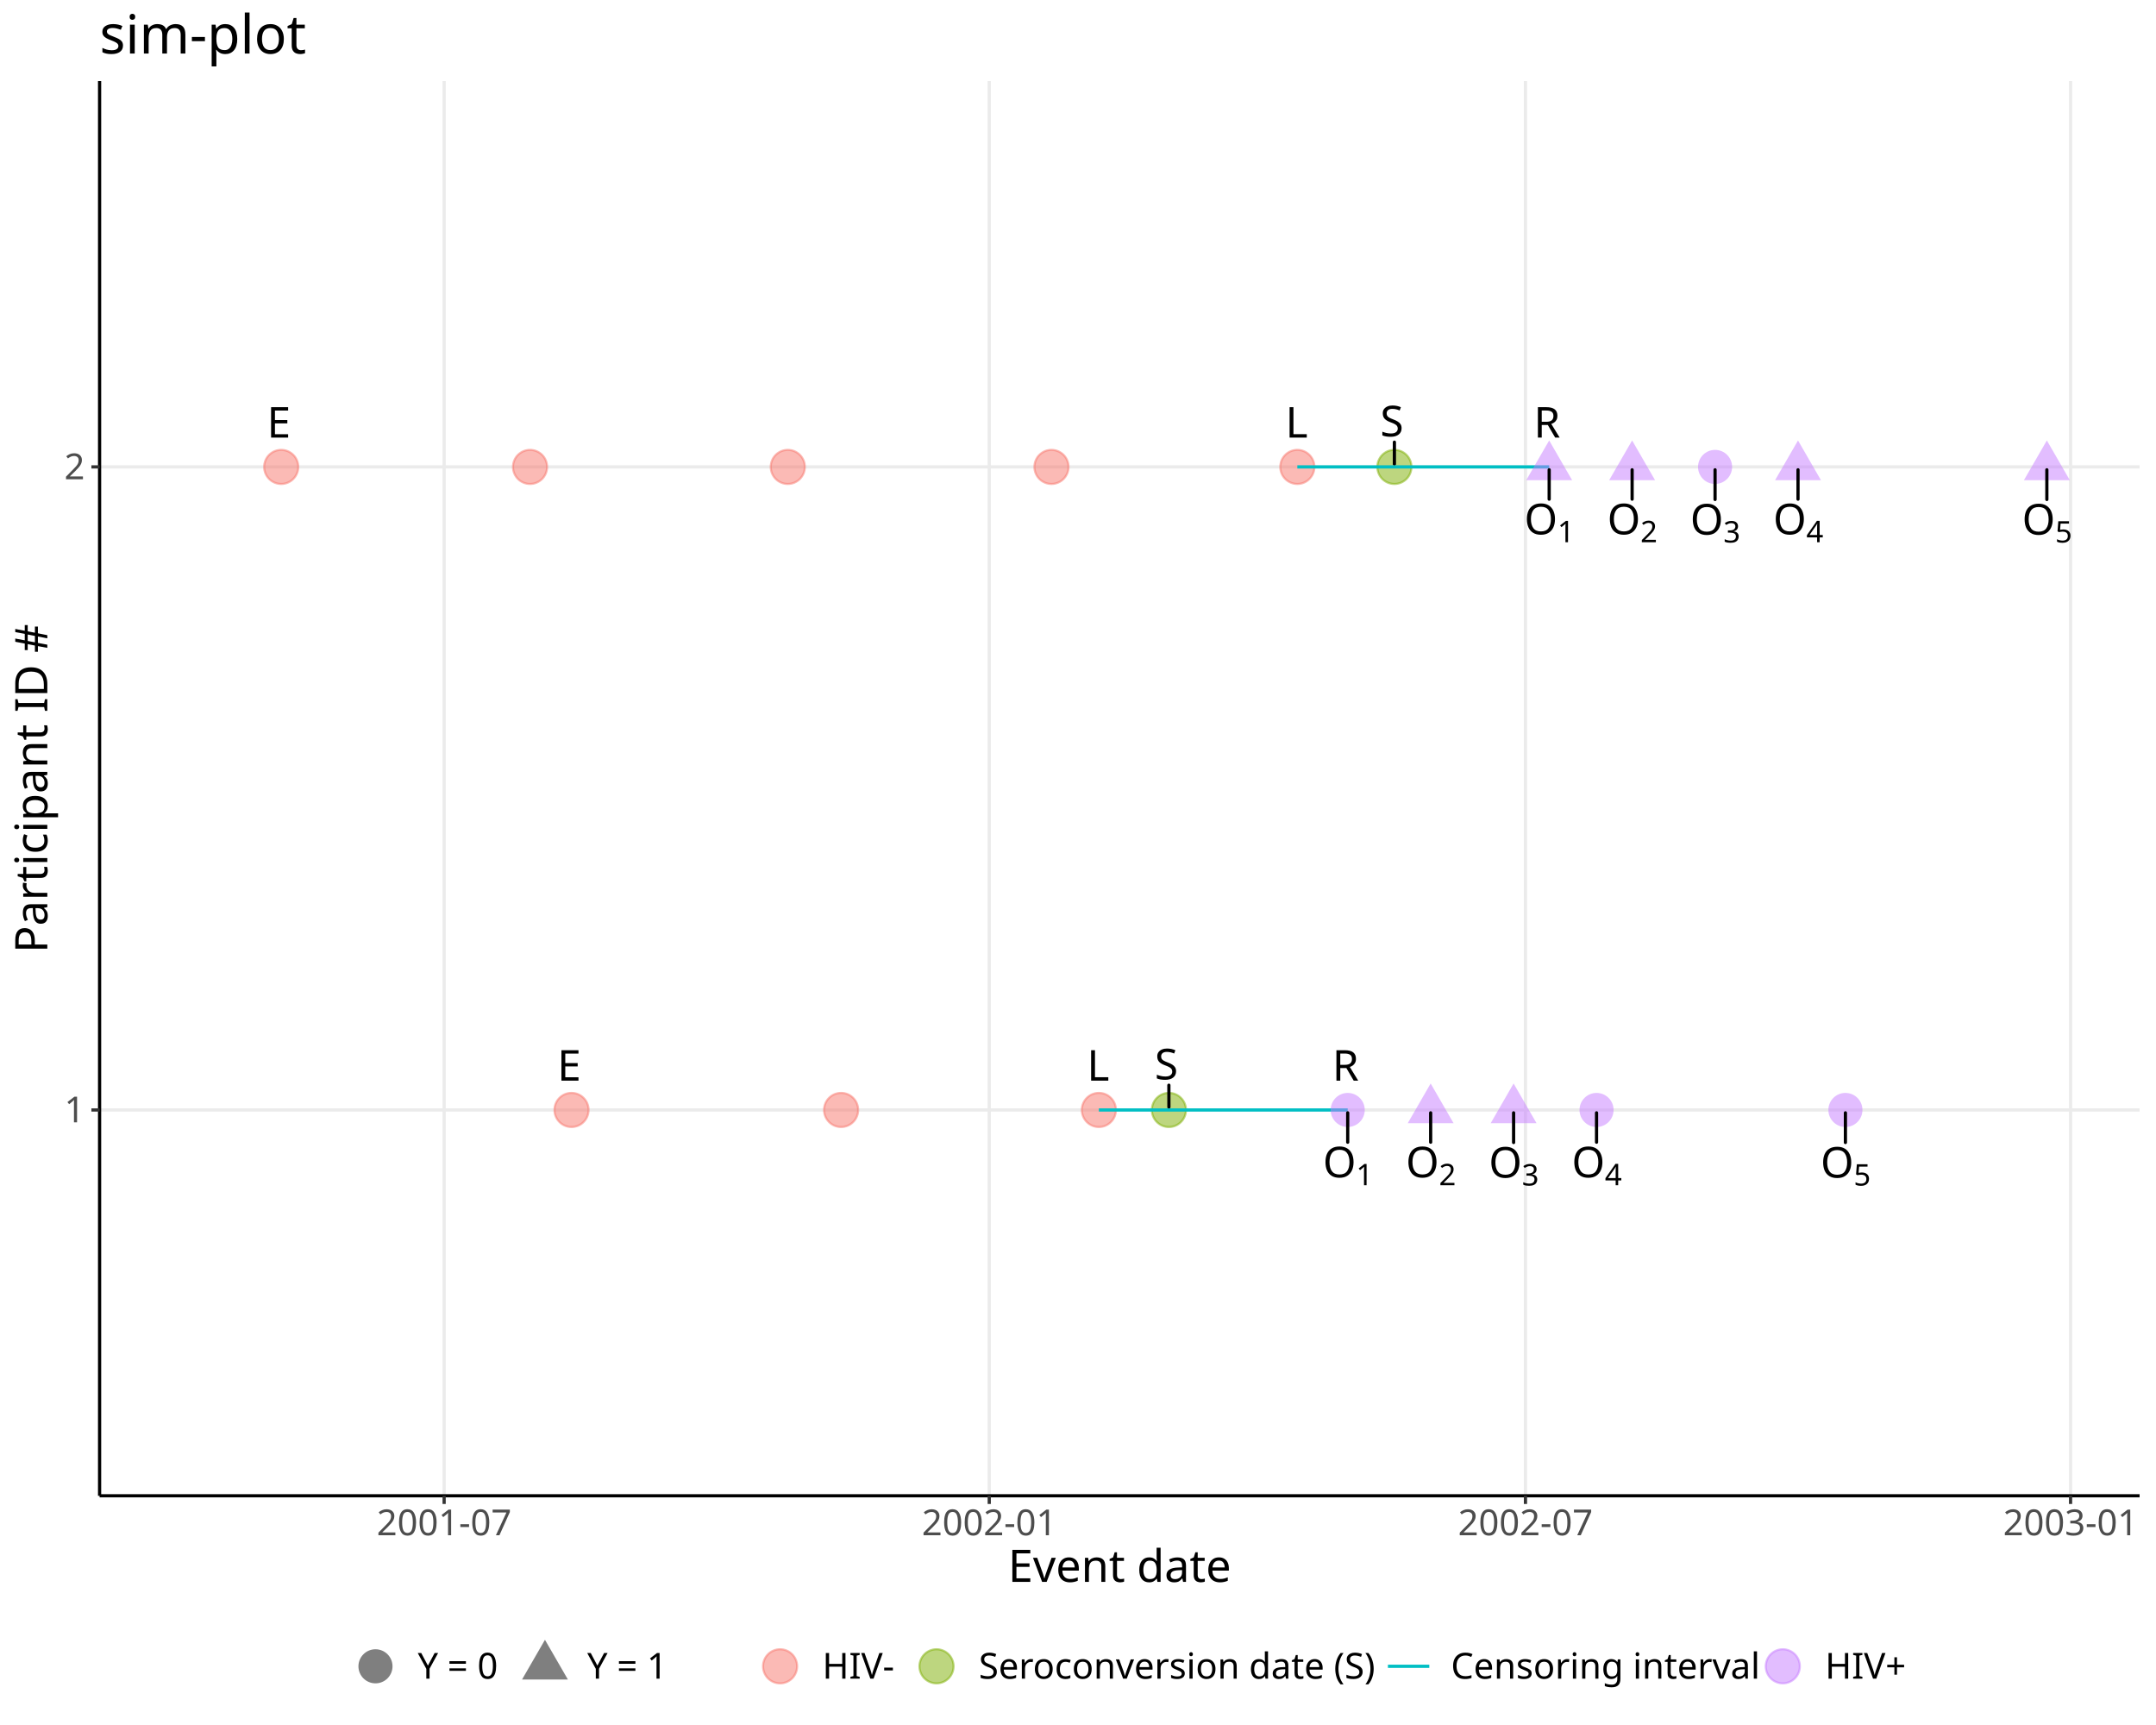
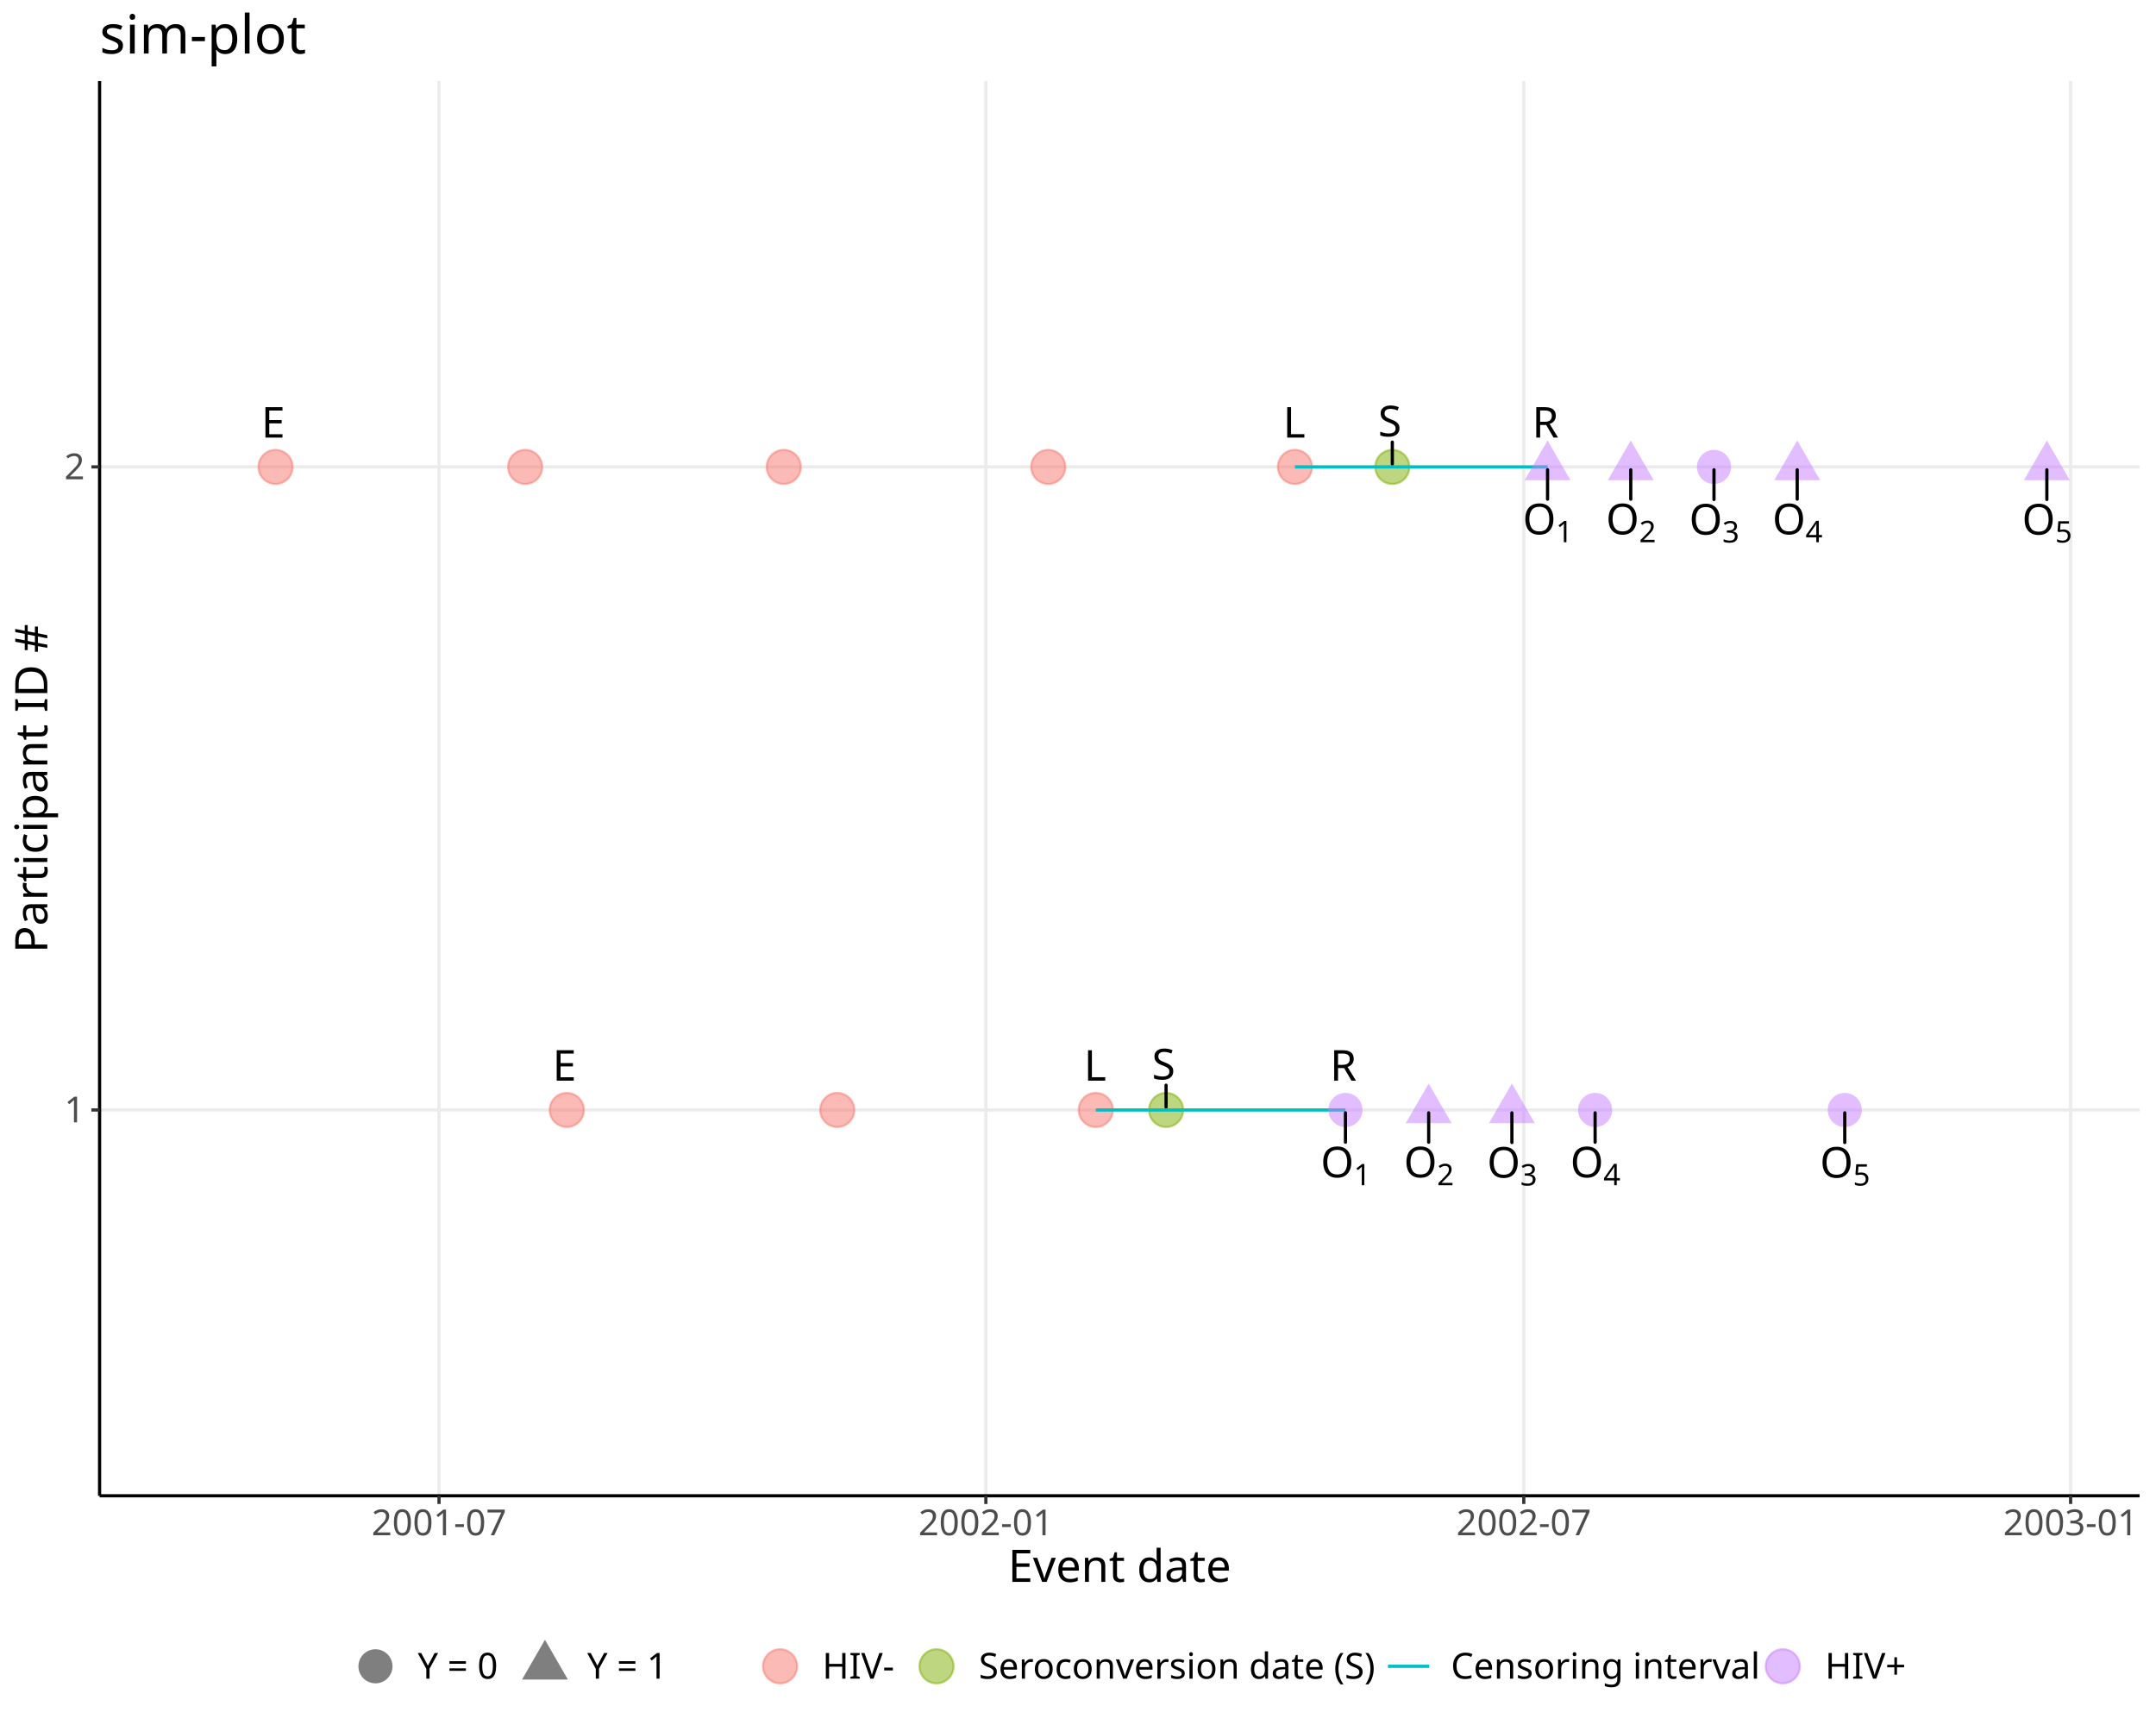
<svg xmlns="http://www.w3.org/2000/svg" class="svglite" data-engine-version="2.0" width="720.00pt" height="576.00pt" viewBox="0 0 720.00 576.00">
  <defs>
    <style type="text/css">
    .svglite line, .svglite polyline, .svglite polygon, .svglite path, .svglite rect, .svglite circle {
      fill: none;
      stroke: #000000;
      stroke-linecap: round;
      stroke-linejoin: round;
      stroke-miterlimit: 10.00;
    }
  </style>
  </defs>
  <rect width="100%" height="100%" style="stroke: none; fill: #FFFFFF;" />
  <defs>
    <clipPath id="cpMC4wMHw3MjAuMDB8MC4wMHw1NzYuMDA=">
      <rect x="0.00" y="0.00" width="720.00" height="576.00" />
    </clipPath>
  </defs>
  <g clip-path="url(#cpMC4wMHw3MjAuMDB8MC4wMHw1NzYuMDA=)">
    <rect x="0.00" y="0.00" width="720.00" height="576.00" style="stroke-width: 1.07; stroke: #FFFFFF; fill: #FFFFFF;" />
  </g>
  <defs>
    <clipPath id="cpMzMuMjZ8NzE0LjUyfDI3LjA4fDQ5OS40Ng==">
      <rect x="33.26" y="27.08" width="681.26" height="472.38" />
    </clipPath>
  </defs>
  <g clip-path="url(#cpMzMuMjZ8NzE0LjUyfDI3LjA4fDQ5OS40Ng==)">
    <rect x="33.26" y="27.08" width="681.26" height="472.38" style="stroke-width: 1.07; stroke: none; fill: #FFFFFF;" />
    <polyline points="33.26,370.63 714.52,370.63 " style="stroke-width: 1.07; stroke: #EBEBEB; stroke-linecap: butt;" />
    <polyline points="33.26,155.91 714.52,155.91 " style="stroke-width: 1.07; stroke: #EBEBEB; stroke-linecap: butt;" />
-     <polyline points="148.32,499.46 148.32,27.08 " style="stroke-width: 1.07; stroke: #EBEBEB; stroke-linecap: butt;" />
-     <polyline points="330.36,499.46 330.36,27.08 " style="stroke-width: 1.07; stroke: #EBEBEB; stroke-linecap: butt;" />
-     <polyline points="509.43,499.46 509.43,27.08 " style="stroke-width: 1.07; stroke: #EBEBEB; stroke-linecap: butt;" />
-     <polyline points="691.47,499.46 691.47,27.08 " style="stroke-width: 1.07; stroke: #EBEBEB; stroke-linecap: butt;" />
-     <circle cx="190.86" cy="370.63" r="5.69" style="stroke-width: 0.71; stroke: #F8766D; stroke-opacity: 0.50; fill: #F8766D; fill-opacity: 0.50;" />
-     <circle cx="280.89" cy="370.63" r="5.69" style="stroke-width: 0.71; stroke: #F8766D; stroke-opacity: 0.50; fill: #F8766D; fill-opacity: 0.50;" />
-     <circle cx="366.97" cy="370.63" r="5.69" style="stroke-width: 0.71; stroke: #F8766D; stroke-opacity: 0.50; fill: #F8766D; fill-opacity: 0.50;" />
-     <circle cx="93.91" cy="155.91" r="5.69" style="stroke-width: 0.71; stroke: #F8766D; stroke-opacity: 0.50; fill: #F8766D; fill-opacity: 0.50;" />
-     <circle cx="177.01" cy="155.91" r="5.69" style="stroke-width: 0.71; stroke: #F8766D; stroke-opacity: 0.50; fill: #F8766D; fill-opacity: 0.50;" />
-     <circle cx="263.09" cy="155.91" r="5.69" style="stroke-width: 0.71; stroke: #F8766D; stroke-opacity: 0.50; fill: #F8766D; fill-opacity: 0.50;" />
-     <circle cx="351.14" cy="155.91" r="5.69" style="stroke-width: 0.71; stroke: #F8766D; stroke-opacity: 0.50; fill: #F8766D; fill-opacity: 0.50;" />
-     <circle cx="433.25" cy="155.91" r="5.69" style="stroke-width: 0.71; stroke: #F8766D; stroke-opacity: 0.50; fill: #F8766D; fill-opacity: 0.50;" />
-     <text x="186.12" y="360.84" style="font-size: 14.23px; font-family: sans;" textLength="9.49px" lengthAdjust="spacingAndGlyphs">E</text>
-     <text x="89.16" y="146.12" style="font-size: 14.23px; font-family: sans;" textLength="9.49px" lengthAdjust="spacingAndGlyphs">E</text>
-     <text x="363.01" y="360.84" style="font-size: 14.23px; font-family: sans;" textLength="7.91px" lengthAdjust="spacingAndGlyphs">L</text>
-     <text x="429.29" y="146.12" style="font-size: 14.23px; font-family: sans;" textLength="7.91px" lengthAdjust="spacingAndGlyphs">L</text>
-     <text x="444.93" y="360.84" style="font-size: 14.23px; font-family: sans;" textLength="10.28px" lengthAdjust="spacingAndGlyphs">R</text>
-     <text x="512.21" y="146.12" style="font-size: 14.23px; font-family: sans;" textLength="10.28px" lengthAdjust="spacingAndGlyphs">R</text>
-     <circle cx="390.36" cy="370.63" r="5.69" style="stroke-width: 0.71; stroke: #7CAE00; stroke-opacity: 0.50; fill: #7CAE00; fill-opacity: 0.50;" />
-     <circle cx="465.66" cy="155.91" r="5.69" style="stroke-width: 0.71; stroke: #7CAE00; stroke-opacity: 0.50; fill: #7CAE00; fill-opacity: 0.50;" />
-     <line x1="390.35" y1="362.36" x2="390.36" y2="369.68" style="stroke-width: 1.07;" />
-     <line x1="465.66" y1="147.64" x2="465.66" y2="154.96" style="stroke-width: 1.07;" />
-     <text x="385.61" y="360.43" style="font-size: 14.23px; font-family: sans;" textLength="9.49px" lengthAdjust="spacingAndGlyphs">S</text>
-     <text x="460.92" y="145.71" style="font-size: 14.23px; font-family: sans;" textLength="9.49px" lengthAdjust="spacingAndGlyphs">S</text>
-     <line x1="366.97" y1="370.63" x2="450.07" y2="370.63" style="stroke-width: 1.07; stroke: #00BFC4; stroke-linecap: butt;" />
-     <line x1="433.25" y1="155.91" x2="517.35" y2="155.91" style="stroke-width: 1.07; stroke: #00BFC4; stroke-linecap: butt;" />
-     <circle cx="450.07" cy="370.63" r="5.69" style="stroke-width: 0.71; stroke: none; fill: #C77CFF; fill-opacity: 0.50;" />
-     <polygon points="477.77,361.79 485.43,375.06 470.11,375.06 " style="stroke-width: 0.71; stroke: none; fill: #C77CFF; fill-opacity: 0.50;" />
-     <polygon points="505.47,361.79 513.14,375.06 497.81,375.06 " style="stroke-width: 0.71; stroke: none; fill: #C77CFF; fill-opacity: 0.50;" />
-     <circle cx="533.17" cy="370.63" r="5.69" style="stroke-width: 0.71; stroke: none; fill: #C77CFF; fill-opacity: 0.50;" />
-     <circle cx="616.28" cy="370.63" r="5.69" style="stroke-width: 0.71; stroke: none; fill: #C77CFF; fill-opacity: 0.50;" />
-     <polygon points="517.35,147.07 525.01,160.34 509.68,160.34 " style="stroke-width: 0.71; stroke: none; fill: #C77CFF; fill-opacity: 0.50;" />
-     <polygon points="545.05,147.07 552.71,160.34 537.38,160.34 " style="stroke-width: 0.71; stroke: none; fill: #C77CFF; fill-opacity: 0.50;" />
-     <circle cx="572.75" cy="155.91" r="5.69" style="stroke-width: 0.71; stroke: none; fill: #C77CFF; fill-opacity: 0.50;" />
-     <polygon points="600.45,147.07 608.11,160.34 592.79,160.34 " style="stroke-width: 0.71; stroke: none; fill: #C77CFF; fill-opacity: 0.50;" />
+     <polyline points="146.61,499.46 146.61,27.08 " style="stroke-width: 1.07; stroke: #EBEBEB; stroke-linecap: butt;" />
+     <polyline points="329.23,499.46 329.23,27.08 " style="stroke-width: 1.07; stroke: #EBEBEB; stroke-linecap: butt;" />
+     <polyline points="508.87,499.46 508.87,27.08 " style="stroke-width: 1.07; stroke: #EBEBEB; stroke-linecap: butt;" />
+     <polyline points="691.49,499.46 691.49,27.08 " style="stroke-width: 1.07; stroke: #EBEBEB; stroke-linecap: butt;" />
+     <circle cx="189.28" cy="370.63" r="5.69" style="stroke-width: 0.71; stroke: #F8766D; stroke-opacity: 0.50; fill: #F8766D; fill-opacity: 0.50;" />
+     <circle cx="279.60" cy="370.63" r="5.69" style="stroke-width: 0.71; stroke: #F8766D; stroke-opacity: 0.50; fill: #F8766D; fill-opacity: 0.50;" />
+     <circle cx="365.95" cy="370.63" r="5.69" style="stroke-width: 0.71; stroke: #F8766D; stroke-opacity: 0.50; fill: #F8766D; fill-opacity: 0.50;" />
+     <circle cx="92.02" cy="155.91" r="5.69" style="stroke-width: 0.71; stroke: #F8766D; stroke-opacity: 0.50; fill: #F8766D; fill-opacity: 0.50;" />
+     <circle cx="175.39" cy="155.91" r="5.69" style="stroke-width: 0.71; stroke: #F8766D; stroke-opacity: 0.50; fill: #F8766D; fill-opacity: 0.50;" />
+     <circle cx="261.74" cy="155.91" r="5.69" style="stroke-width: 0.71; stroke: #F8766D; stroke-opacity: 0.50; fill: #F8766D; fill-opacity: 0.50;" />
+     <circle cx="350.07" cy="155.91" r="5.69" style="stroke-width: 0.71; stroke: #F8766D; stroke-opacity: 0.50; fill: #F8766D; fill-opacity: 0.50;" />
+     <circle cx="432.45" cy="155.91" r="5.69" style="stroke-width: 0.71; stroke: #F8766D; stroke-opacity: 0.50; fill: #F8766D; fill-opacity: 0.50;" />
+     <text x="184.54" y="360.84" style="font-size: 14.23px; font-family: sans;" textLength="9.49px" lengthAdjust="spacingAndGlyphs">E</text>
+     <text x="87.27" y="146.12" style="font-size: 14.23px; font-family: sans;" textLength="9.49px" lengthAdjust="spacingAndGlyphs">E</text>
+     <text x="361.99" y="360.84" style="font-size: 14.23px; font-family: sans;" textLength="7.91px" lengthAdjust="spacingAndGlyphs">L</text>
+     <text x="428.49" y="146.12" style="font-size: 14.23px; font-family: sans;" textLength="7.91px" lengthAdjust="spacingAndGlyphs">L</text>
+     <text x="444.18" y="360.84" style="font-size: 14.23px; font-family: sans;" textLength="10.28px" lengthAdjust="spacingAndGlyphs">R</text>
+     <text x="511.67" y="146.12" style="font-size: 14.23px; font-family: sans;" textLength="10.28px" lengthAdjust="spacingAndGlyphs">R</text>
+     <circle cx="389.42" cy="370.63" r="5.69" style="stroke-width: 0.71; stroke: #7CAE00; stroke-opacity: 0.50; fill: #7CAE00; fill-opacity: 0.50;" />
+     <circle cx="464.97" cy="155.91" r="5.69" style="stroke-width: 0.71; stroke: #7CAE00; stroke-opacity: 0.50; fill: #7CAE00; fill-opacity: 0.50;" />
+     <line x1="389.41" y1="362.36" x2="389.42" y2="369.68" style="stroke-width: 1.07;" />
+     <line x1="464.96" y1="147.64" x2="464.97" y2="154.96" style="stroke-width: 1.07;" />
+     <text x="384.67" y="360.43" style="font-size: 14.23px; font-family: sans;" textLength="9.49px" lengthAdjust="spacingAndGlyphs">S</text>
+     <text x="460.22" y="145.71" style="font-size: 14.23px; font-family: sans;" textLength="9.49px" lengthAdjust="spacingAndGlyphs">S</text>
+     <line x1="365.95" y1="370.63" x2="449.32" y2="370.63" style="stroke-width: 1.07; stroke: #00BFC4; stroke-linecap: butt;" />
+     <line x1="432.45" y1="155.91" x2="516.81" y2="155.91" style="stroke-width: 1.07; stroke: #00BFC4; stroke-linecap: butt;" />
+     <circle cx="449.32" cy="370.63" r="5.69" style="stroke-width: 0.71; stroke: none; fill: #C77CFF; fill-opacity: 0.50;" />
+     <polygon points="477.11,361.79 484.77,375.06 469.45,375.06 " style="stroke-width: 0.71; stroke: none; fill: #C77CFF; fill-opacity: 0.50;" />
+     <polygon points="504.90,361.79 512.56,375.06 497.24,375.06 " style="stroke-width: 0.71; stroke: none; fill: #C77CFF; fill-opacity: 0.50;" />
+     <circle cx="532.69" cy="370.63" r="5.69" style="stroke-width: 0.71; stroke: none; fill: #C77CFF; fill-opacity: 0.50;" />
+     <circle cx="616.06" cy="370.63" r="5.69" style="stroke-width: 0.71; stroke: none; fill: #C77CFF; fill-opacity: 0.50;" />
+     <polygon points="516.81,147.07 524.47,160.34 509.15,160.34 " style="stroke-width: 0.71; stroke: none; fill: #C77CFF; fill-opacity: 0.50;" />
+     <polygon points="544.60,147.07 552.27,160.34 536.94,160.34 " style="stroke-width: 0.71; stroke: none; fill: #C77CFF; fill-opacity: 0.50;" />
+     <circle cx="572.39" cy="155.91" r="5.69" style="stroke-width: 0.71; stroke: none; fill: #C77CFF; fill-opacity: 0.50;" />
+     <polygon points="600.18,147.07 607.85,160.34 592.52,160.34 " style="stroke-width: 0.71; stroke: none; fill: #C77CFF; fill-opacity: 0.50;" />
    <polygon points="683.55,147.07 691.22,160.34 675.89,160.34 " style="stroke-width: 0.71; stroke: none; fill: #C77CFF; fill-opacity: 0.50;" />
-     <line x1="450.07" y1="381.40" x2="450.07" y2="371.59" style="stroke-width: 1.07;" />
-     <line x1="477.77" y1="381.40" x2="477.77" y2="371.59" style="stroke-width: 1.07;" />
-     <line x1="505.47" y1="381.50" x2="505.47" y2="371.59" style="stroke-width: 1.07;" />
-     <line x1="533.17" y1="381.40" x2="533.17" y2="371.59" style="stroke-width: 1.07;" />
-     <line x1="616.28" y1="381.50" x2="616.28" y2="371.59" style="stroke-width: 1.07;" />
-     <line x1="517.35" y1="166.68" x2="517.35" y2="156.87" style="stroke-width: 1.07;" />
-     <line x1="545.05" y1="166.68" x2="545.05" y2="156.87" style="stroke-width: 1.07;" />
-     <line x1="572.75" y1="166.78" x2="572.75" y2="156.87" style="stroke-width: 1.07;" />
-     <line x1="600.45" y1="166.68" x2="600.45" y2="156.87" style="stroke-width: 1.07;" />
+     <line x1="449.32" y1="381.40" x2="449.32" y2="371.59" style="stroke-width: 1.07;" />
+     <line x1="477.11" y1="381.40" x2="477.11" y2="371.59" style="stroke-width: 1.07;" />
+     <line x1="504.90" y1="381.50" x2="504.90" y2="371.59" style="stroke-width: 1.07;" />
+     <line x1="532.69" y1="381.40" x2="532.69" y2="371.59" style="stroke-width: 1.07;" />
+     <line x1="616.06" y1="381.50" x2="616.06" y2="371.59" style="stroke-width: 1.07;" />
+     <line x1="516.81" y1="166.68" x2="516.81" y2="156.87" style="stroke-width: 1.07;" />
+     <line x1="544.60" y1="166.68" x2="544.60" y2="156.87" style="stroke-width: 1.07;" />
+     <line x1="572.39" y1="166.78" x2="572.39" y2="156.87" style="stroke-width: 1.07;" />
+     <line x1="600.18" y1="166.68" x2="600.18" y2="156.87" style="stroke-width: 1.07;" />
    <line x1="683.55" y1="166.78" x2="683.55" y2="156.87" style="stroke-width: 1.07;" />
-     <text x="441.77" y="393.14" style="font-size: 14.23px; font-family: sans;" textLength="11.07px" lengthAdjust="spacingAndGlyphs">O</text>
-     <text x="452.84" y="395.77" style="font-size: 9.96px; font-family: sans;" textLength="5.54px" lengthAdjust="spacingAndGlyphs">1</text>
-     <text x="469.47" y="393.14" style="font-size: 14.23px; font-family: sans;" textLength="11.07px" lengthAdjust="spacingAndGlyphs">O</text>
-     <text x="480.54" y="395.77" style="font-size: 9.96px; font-family: sans;" textLength="5.54px" lengthAdjust="spacingAndGlyphs">2</text>
-     <text x="497.17" y="393.23" style="font-size: 14.23px; font-family: sans;" textLength="11.07px" lengthAdjust="spacingAndGlyphs">O</text>
-     <text x="508.24" y="395.86" style="font-size: 9.96px; font-family: sans;" textLength="5.54px" lengthAdjust="spacingAndGlyphs">3</text>
-     <text x="524.87" y="393.14" style="font-size: 14.23px; font-family: sans;" textLength="11.07px" lengthAdjust="spacingAndGlyphs">O</text>
-     <text x="535.94" y="395.77" style="font-size: 9.96px; font-family: sans;" textLength="5.54px" lengthAdjust="spacingAndGlyphs">4</text>
-     <text x="607.97" y="393.23" style="font-size: 14.23px; font-family: sans;" textLength="11.07px" lengthAdjust="spacingAndGlyphs">O</text>
-     <text x="619.04" y="395.87" style="font-size: 9.96px; font-family: sans;" textLength="5.54px" lengthAdjust="spacingAndGlyphs">5</text>
-     <text x="509.04" y="178.42" style="font-size: 14.23px; font-family: sans;" textLength="11.07px" lengthAdjust="spacingAndGlyphs">O</text>
-     <text x="520.11" y="181.05" style="font-size: 9.96px; font-family: sans;" textLength="5.54px" lengthAdjust="spacingAndGlyphs">1</text>
-     <text x="536.74" y="178.42" style="font-size: 14.23px; font-family: sans;" textLength="11.07px" lengthAdjust="spacingAndGlyphs">O</text>
-     <text x="547.81" y="181.05" style="font-size: 9.96px; font-family: sans;" textLength="5.54px" lengthAdjust="spacingAndGlyphs">2</text>
-     <text x="564.44" y="178.51" style="font-size: 14.23px; font-family: sans;" textLength="11.07px" lengthAdjust="spacingAndGlyphs">O</text>
-     <text x="575.51" y="181.15" style="font-size: 9.96px; font-family: sans;" textLength="5.54px" lengthAdjust="spacingAndGlyphs">3</text>
-     <text x="592.15" y="178.42" style="font-size: 14.23px; font-family: sans;" textLength="11.07px" lengthAdjust="spacingAndGlyphs">O</text>
-     <text x="603.22" y="181.05" style="font-size: 9.96px; font-family: sans;" textLength="5.54px" lengthAdjust="spacingAndGlyphs">4</text>
+     <text x="441.02" y="393.14" style="font-size: 14.23px; font-family: sans;" textLength="11.07px" lengthAdjust="spacingAndGlyphs">O</text>
+     <text x="452.09" y="395.77" style="font-size: 9.96px; font-family: sans;" textLength="5.54px" lengthAdjust="spacingAndGlyphs">1</text>
+     <text x="468.81" y="393.14" style="font-size: 14.23px; font-family: sans;" textLength="11.07px" lengthAdjust="spacingAndGlyphs">O</text>
+     <text x="479.88" y="395.77" style="font-size: 9.96px; font-family: sans;" textLength="5.54px" lengthAdjust="spacingAndGlyphs">2</text>
+     <text x="496.60" y="393.23" style="font-size: 14.23px; font-family: sans;" textLength="11.07px" lengthAdjust="spacingAndGlyphs">O</text>
+     <text x="507.67" y="395.86" style="font-size: 9.96px; font-family: sans;" textLength="5.54px" lengthAdjust="spacingAndGlyphs">3</text>
+     <text x="524.39" y="393.14" style="font-size: 14.23px; font-family: sans;" textLength="11.07px" lengthAdjust="spacingAndGlyphs">O</text>
+     <text x="535.46" y="395.77" style="font-size: 9.96px; font-family: sans;" textLength="5.54px" lengthAdjust="spacingAndGlyphs">4</text>
+     <text x="607.76" y="393.23" style="font-size: 14.23px; font-family: sans;" textLength="11.07px" lengthAdjust="spacingAndGlyphs">O</text>
+     <text x="618.83" y="395.87" style="font-size: 9.96px; font-family: sans;" textLength="5.54px" lengthAdjust="spacingAndGlyphs">5</text>
+     <text x="508.51" y="178.42" style="font-size: 14.23px; font-family: sans;" textLength="11.07px" lengthAdjust="spacingAndGlyphs">O</text>
+     <text x="519.58" y="181.05" style="font-size: 9.96px; font-family: sans;" textLength="5.54px" lengthAdjust="spacingAndGlyphs">1</text>
+     <text x="536.30" y="178.42" style="font-size: 14.23px; font-family: sans;" textLength="11.07px" lengthAdjust="spacingAndGlyphs">O</text>
+     <text x="547.37" y="181.05" style="font-size: 9.96px; font-family: sans;" textLength="5.54px" lengthAdjust="spacingAndGlyphs">2</text>
+     <text x="564.09" y="178.51" style="font-size: 14.23px; font-family: sans;" textLength="11.07px" lengthAdjust="spacingAndGlyphs">O</text>
+     <text x="575.16" y="181.15" style="font-size: 9.96px; font-family: sans;" textLength="5.54px" lengthAdjust="spacingAndGlyphs">3</text>
+     <text x="591.88" y="178.42" style="font-size: 14.23px; font-family: sans;" textLength="11.07px" lengthAdjust="spacingAndGlyphs">O</text>
+     <text x="602.95" y="181.05" style="font-size: 9.96px; font-family: sans;" textLength="5.54px" lengthAdjust="spacingAndGlyphs">4</text>
    <text x="675.25" y="178.51" style="font-size: 14.23px; font-family: sans;" textLength="11.07px" lengthAdjust="spacingAndGlyphs">O</text>
    <text x="686.32" y="181.15" style="font-size: 9.96px; font-family: sans;" textLength="5.54px" lengthAdjust="spacingAndGlyphs">5</text>
  </g>
  <g clip-path="url(#cpMC4wMHw3MjAuMDB8MC4wMHw1NzYuMDA=)">
    <polyline points="33.26,499.46 33.26,27.08 " style="stroke-width: 1.07; stroke-linecap: butt;" />
    <text x="28.33" y="374.76" text-anchor="end" style="font-size: 12.00px; fill: #4D4D4D; font-family: sans;" textLength="6.67px" lengthAdjust="spacingAndGlyphs">1</text>
    <text x="28.33" y="160.04" text-anchor="end" style="font-size: 12.00px; fill: #4D4D4D; font-family: sans;" textLength="6.67px" lengthAdjust="spacingAndGlyphs">2</text>
    <polyline points="30.52,370.63 33.26,370.63 " style="stroke-width: 1.07; stroke: #333333; stroke-linecap: butt;" />
    <polyline points="30.52,155.91 33.26,155.91 " style="stroke-width: 1.07; stroke: #333333; stroke-linecap: butt;" />
    <polyline points="33.26,499.46 714.52,499.46 " style="stroke-width: 1.07; stroke-linecap: butt;" />
-     <polyline points="148.32,502.20 148.32,499.46 " style="stroke-width: 1.07; stroke: #333333; stroke-linecap: butt;" />
-     <polyline points="330.36,502.20 330.36,499.46 " style="stroke-width: 1.07; stroke: #333333; stroke-linecap: butt;" />
-     <polyline points="509.43,502.20 509.43,499.46 " style="stroke-width: 1.07; stroke: #333333; stroke-linecap: butt;" />
-     <polyline points="691.47,502.20 691.47,499.46 " style="stroke-width: 1.07; stroke: #333333; stroke-linecap: butt;" />
-     <text x="148.32" y="512.65" text-anchor="middle" style="font-size: 12.00px; fill: #4D4D4D; font-family: sans;" textLength="44.04px" lengthAdjust="spacingAndGlyphs">2001-07</text>
-     <text x="330.36" y="512.65" text-anchor="middle" style="font-size: 12.00px; fill: #4D4D4D; font-family: sans;" textLength="44.04px" lengthAdjust="spacingAndGlyphs">2002-01</text>
-     <text x="509.43" y="512.65" text-anchor="middle" style="font-size: 12.00px; fill: #4D4D4D; font-family: sans;" textLength="44.04px" lengthAdjust="spacingAndGlyphs">2002-07</text>
-     <text x="691.47" y="512.65" text-anchor="middle" style="font-size: 12.00px; fill: #4D4D4D; font-family: sans;" textLength="44.04px" lengthAdjust="spacingAndGlyphs">2003-01</text>
+     <polyline points="146.61,502.20 146.61,499.46 " style="stroke-width: 1.07; stroke: #333333; stroke-linecap: butt;" />
+     <polyline points="329.23,502.20 329.23,499.46 " style="stroke-width: 1.07; stroke: #333333; stroke-linecap: butt;" />
+     <polyline points="508.87,502.20 508.87,499.46 " style="stroke-width: 1.07; stroke: #333333; stroke-linecap: butt;" />
+     <polyline points="691.49,502.20 691.49,499.46 " style="stroke-width: 1.07; stroke: #333333; stroke-linecap: butt;" />
+     <text x="146.61" y="512.65" text-anchor="middle" style="font-size: 12.00px; fill: #4D4D4D; font-family: sans;" textLength="44.04px" lengthAdjust="spacingAndGlyphs">2001-07</text>
+     <text x="329.23" y="512.65" text-anchor="middle" style="font-size: 12.00px; fill: #4D4D4D; font-family: sans;" textLength="44.04px" lengthAdjust="spacingAndGlyphs">2002-01</text>
+     <text x="508.87" y="512.65" text-anchor="middle" style="font-size: 12.00px; fill: #4D4D4D; font-family: sans;" textLength="44.04px" lengthAdjust="spacingAndGlyphs">2002-07</text>
+     <text x="691.49" y="512.65" text-anchor="middle" style="font-size: 12.00px; fill: #4D4D4D; font-family: sans;" textLength="44.04px" lengthAdjust="spacingAndGlyphs">2003-01</text>
    <text x="373.89" y="528.21" text-anchor="middle" style="font-size: 15.00px; font-family: sans;" textLength="71.73px" lengthAdjust="spacingAndGlyphs">Event date</text>
    <text transform="translate(15.80,263.27) rotate(-90)" text-anchor="middle" style="font-size: 15.00px; font-family: sans;" textLength="102.55px" lengthAdjust="spacingAndGlyphs">Participant ID #</text>
    <rect x="105.79" y="542.28" width="124.16" height="28.24" style="stroke-width: 1.07; stroke: none; fill: #FFFFFF;" />
    <rect x="116.75" y="547.76" width="17.28" height="17.28" style="stroke-width: 1.07; stroke: none; fill: #FFFFFF;" />
    <circle cx="125.39" cy="556.40" r="5.69" style="stroke-width: 0.71; stroke: none; fill: #000000; fill-opacity: 0.50;" />
    <rect x="173.35" y="547.76" width="17.28" height="17.28" style="stroke-width: 1.07; stroke: none; fill: #FFFFFF;" />
    <polygon points="181.99,547.55 189.65,560.82 174.33,560.82 " style="stroke-width: 0.71; stroke: none; fill: #000000; fill-opacity: 0.50;" />
    <text x="139.51" y="560.53" style="font-size: 12.00px; font-family: sans;" textLength="28.36px" lengthAdjust="spacingAndGlyphs">Y = 0</text>
    <text x="196.11" y="560.53" style="font-size: 12.00px; font-family: sans;" textLength="28.36px" lengthAdjust="spacingAndGlyphs">Y = 1</text>
    <rect x="240.91" y="542.28" width="401.09" height="28.24" style="stroke-width: 1.07; stroke: none; fill: #FFFFFF;" />
    <rect x="251.87" y="547.76" width="17.28" height="17.28" style="stroke-width: 1.07; stroke: none; fill: #FFFFFF;" />
    <circle cx="260.51" cy="556.40" r="5.69" style="stroke-width: 0.71; stroke: #F8766D; stroke-opacity: 0.50; fill: #F8766D; fill-opacity: 0.50;" />
    <rect x="304.11" y="547.76" width="17.28" height="17.28" style="stroke-width: 1.07; stroke: none; fill: #FFFFFF;" />
    <circle cx="312.75" cy="556.40" r="5.69" style="stroke-width: 0.71; stroke: #7CAE00; stroke-opacity: 0.50; fill: #7CAE00; fill-opacity: 0.50;" />
    <rect x="461.77" y="547.76" width="17.28" height="17.28" style="stroke-width: 1.07; stroke: none; fill: #FFFFFF;" />
    <line x1="463.50" y1="556.40" x2="477.32" y2="556.40" style="stroke-width: 1.07; stroke: #00BFC4; stroke-linecap: butt;" />
    <rect x="586.73" y="547.76" width="17.28" height="17.28" style="stroke-width: 1.07; stroke: none; fill: #FFFFFF;" />
    <circle cx="595.37" cy="556.40" r="5.69" style="stroke-width: 0.71; stroke: #C77CFF; stroke-opacity: 0.50; fill: #C77CFF; fill-opacity: 0.50;" />
    <text x="274.63" y="560.53" style="font-size: 12.00px; font-family: sans;" textLength="24.00px" lengthAdjust="spacingAndGlyphs">HIV-</text>
    <text x="326.87" y="560.53" style="font-size: 12.00px; font-family: sans;" textLength="129.42px" lengthAdjust="spacingAndGlyphs">Seroconversion date (S)</text>
    <text x="484.53" y="560.53" style="font-size: 12.00px; font-family: sans;" textLength="96.72px" lengthAdjust="spacingAndGlyphs">Censoring interval</text>
    <text x="609.49" y="560.53" style="font-size: 12.00px; font-family: sans;" textLength="27.02px" lengthAdjust="spacingAndGlyphs">HIV+</text>
    <text x="33.26" y="17.87" style="font-size: 18.00px; font-family: sans;" textLength="63.02px" lengthAdjust="spacingAndGlyphs">sim-plot</text>
  </g>
</svg>
